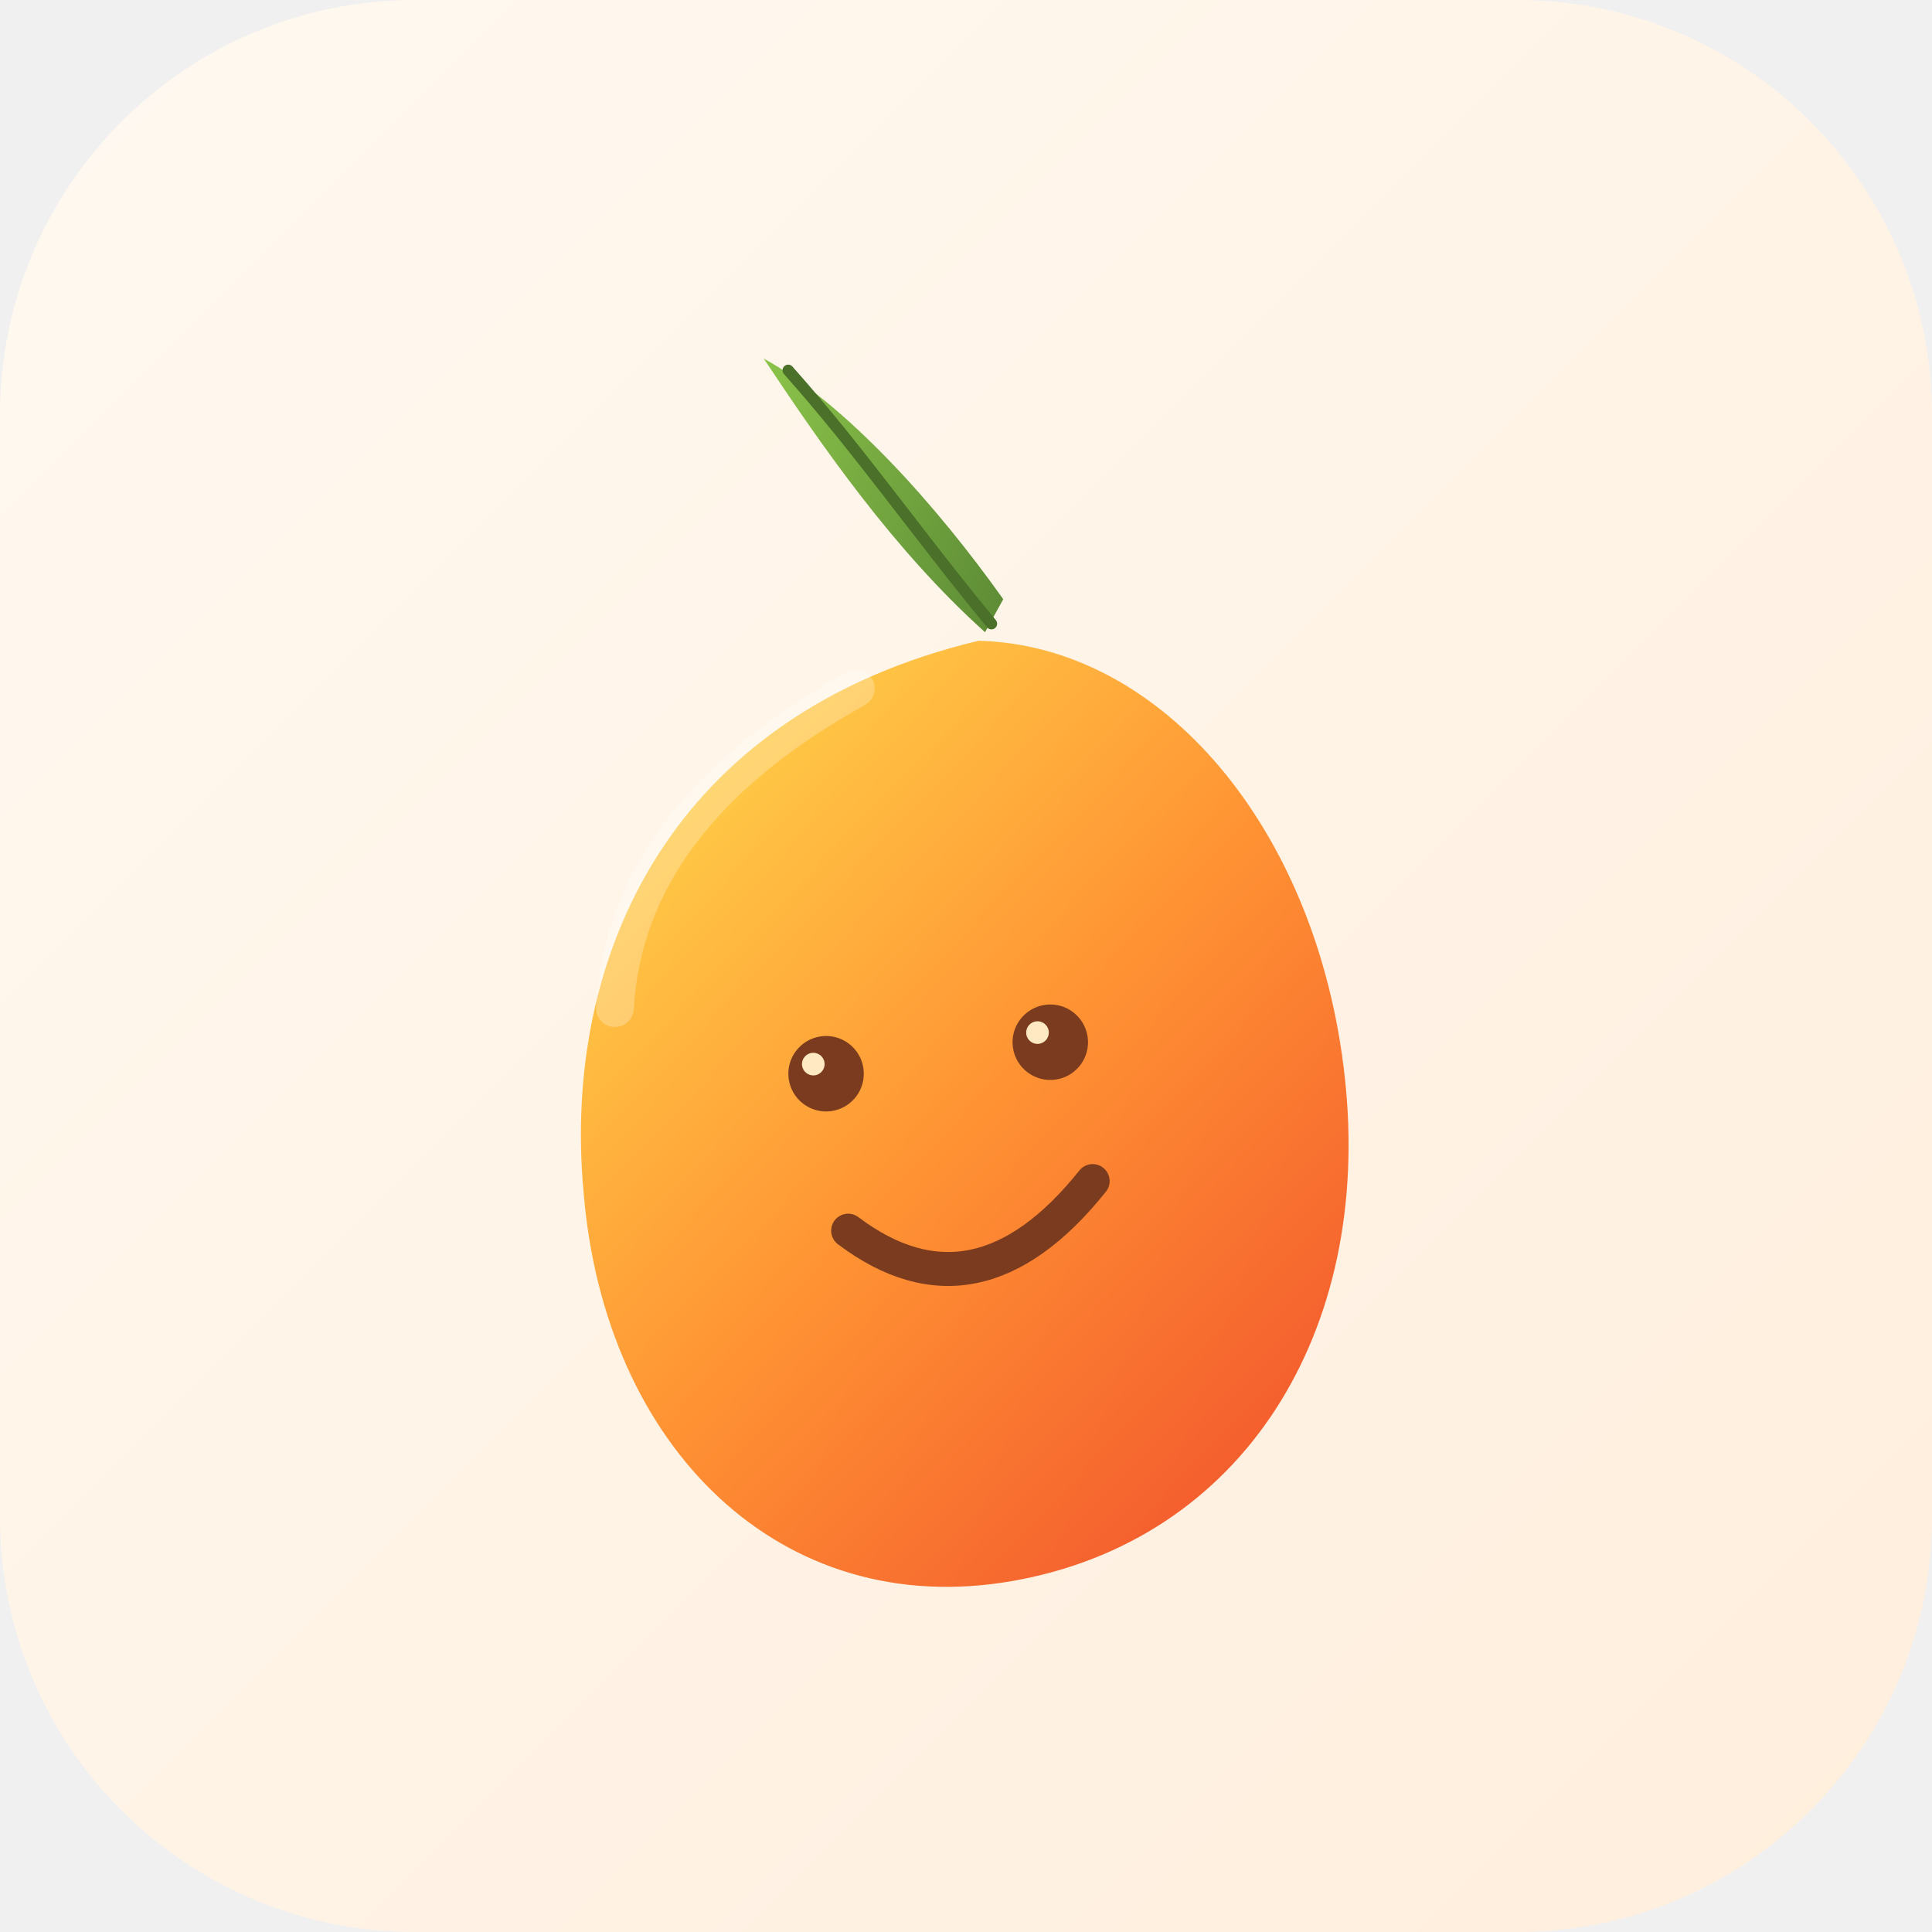
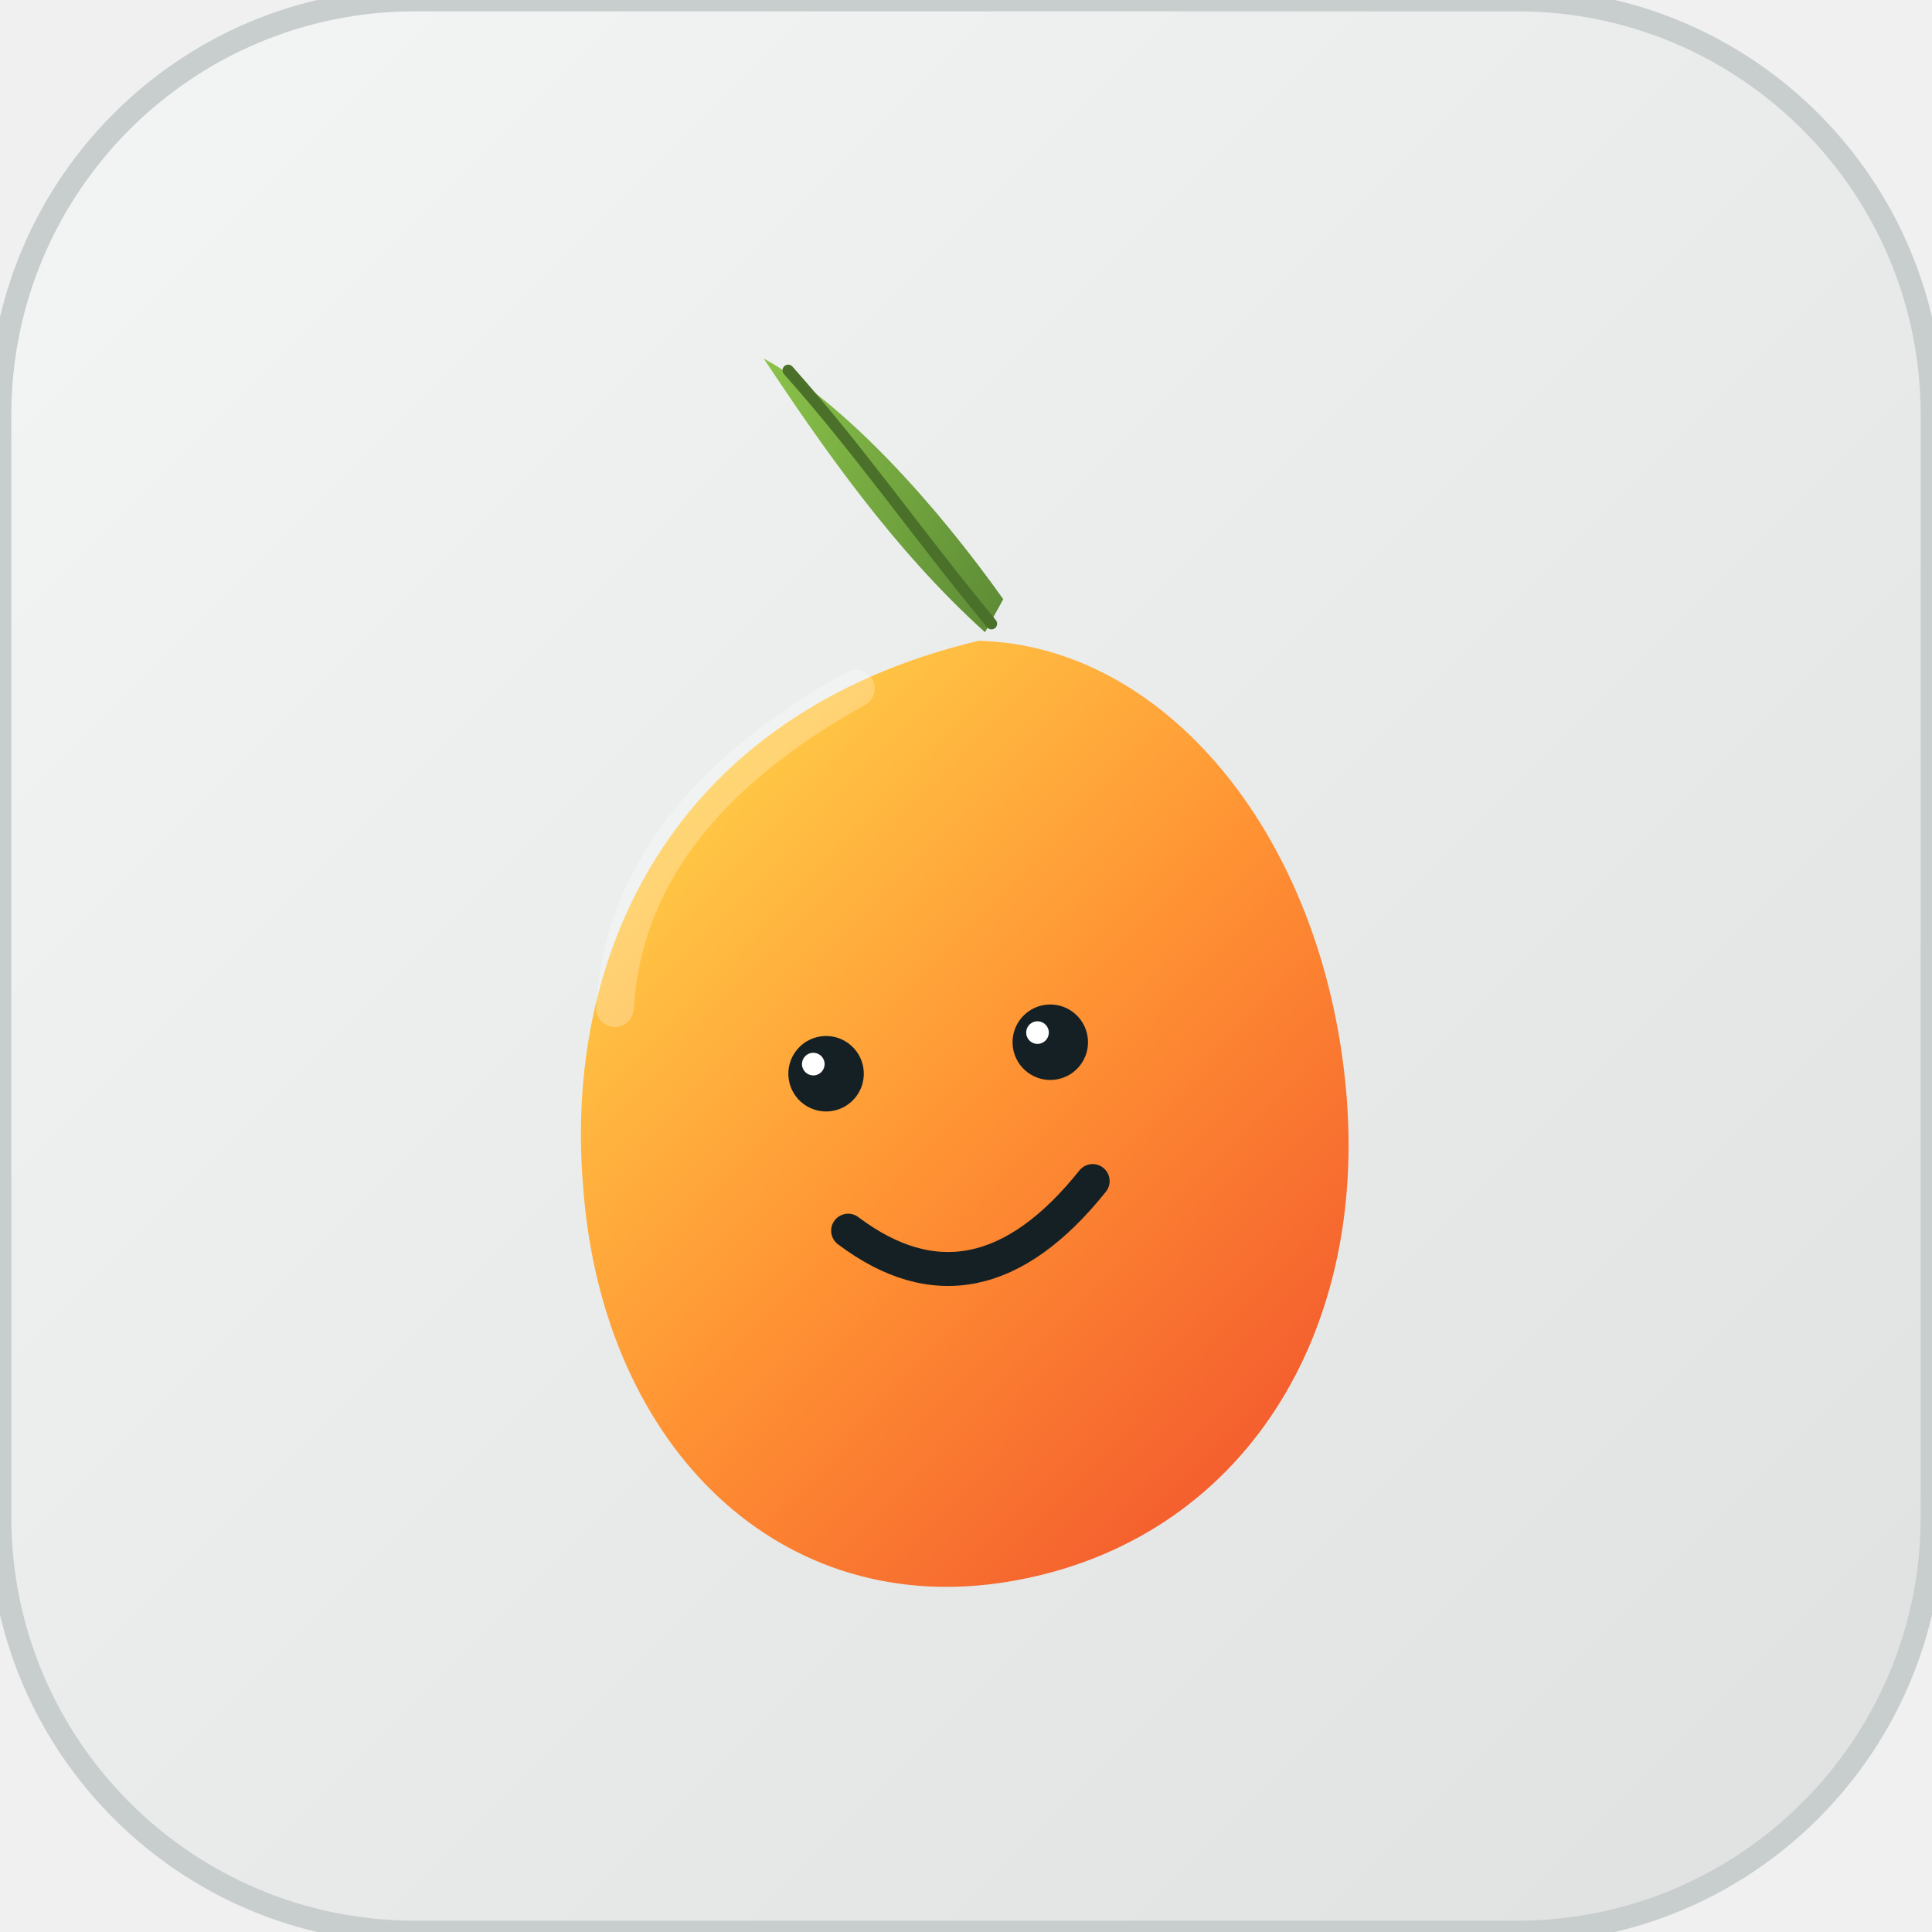
<svg xmlns="http://www.w3.org/2000/svg" viewBox="0 0 512 512">
  <defs>
    <linearGradient id="bg" x1="0%" y1="0%" x2="100%" y2="100%">
-       <stop offset="0%" stop-color="#FFF9F1" />
-       <stop offset="100%" stop-color="#FFEEDC" />
+       <stop offset="0%" stop-color="#F4F6F6" />
+       <stop offset="100%" stop-color="#DFE1E0" />
    </linearGradient>
    <linearGradient id="mangoGrad" x1="20%" y1="0%" x2="85%" y2="100%">
      <stop offset="0%" stop-color="#FFD54A" />
      <stop offset="50%" stop-color="#FF9233" />
      <stop offset="100%" stop-color="#F2542D" />
    </linearGradient>
    <linearGradient id="leafGrad" x1="0%" y1="0%" x2="100%" y2="100%">
      <stop offset="0%" stop-color="#8BC34A" />
      <stop offset="100%" stop-color="#5C8A35" />
    </linearGradient>
  </defs>
-   <rect width="512" height="512" rx="110" fill="url(#bg)" />
+   <rect width="512" height="512" rx="110" fill="url(#bg)" stroke="#C8CECE" stroke-width="6" />
  <g transform="translate(252,290) rotate(-8)">
    <path d="M26,-120 C5,-145 -10,-175 -22,-200 C-2,-185 18,-155 32,-128 Z" fill="url(#leafGrad)" />
    <path d="M28,-122 C12,-148 0,-172 -16,-196" stroke="#4A7029" stroke-width="3" fill="none" stroke-linecap="round" />
    <path d="M24,-118 C72,-110 106,-56 104,10 C102,78 60,128 -2,130 C-64,132 -104,80 -100,12 C-97,-50 -60,-110 24,-118 Z" fill="url(#mangoGrad)" />
    <path d="M-85,-35 Q-75,-85 -10,-110" stroke="#FFFFFF" stroke-width="10" fill="none" stroke-linecap="round" opacity="0.25" />
-     <circle cx="-32" cy="-10" r="10" fill="#7A3B1E" />
-     <circle cx="28" cy="-10" r="10" fill="#7A3B1E" />
-     <circle cx="-35" cy="-13" r="3" fill="#FFE9C2" />
-     <circle cx="25" cy="-13" r="3" fill="#FFE9C2" />
-     <path d="M-32,32 Q-2,62 34,28" stroke="#7A3B1E" stroke-width="9" fill="none" stroke-linecap="round" />
+     <circle cx="-32" cy="-10" r="10" fill="#142024" />
+     <circle cx="28" cy="-10" r="10" fill="#142024" />
+     <circle cx="-35" cy="-13" r="3" fill="#FFFFFF" />
+     <circle cx="25" cy="-13" r="3" fill="#FFFFFF" />
+     <path d="M-32,32 Q-2,62 34,28" stroke="#142024" stroke-width="9" fill="none" stroke-linecap="round" />
  </g>
</svg>
